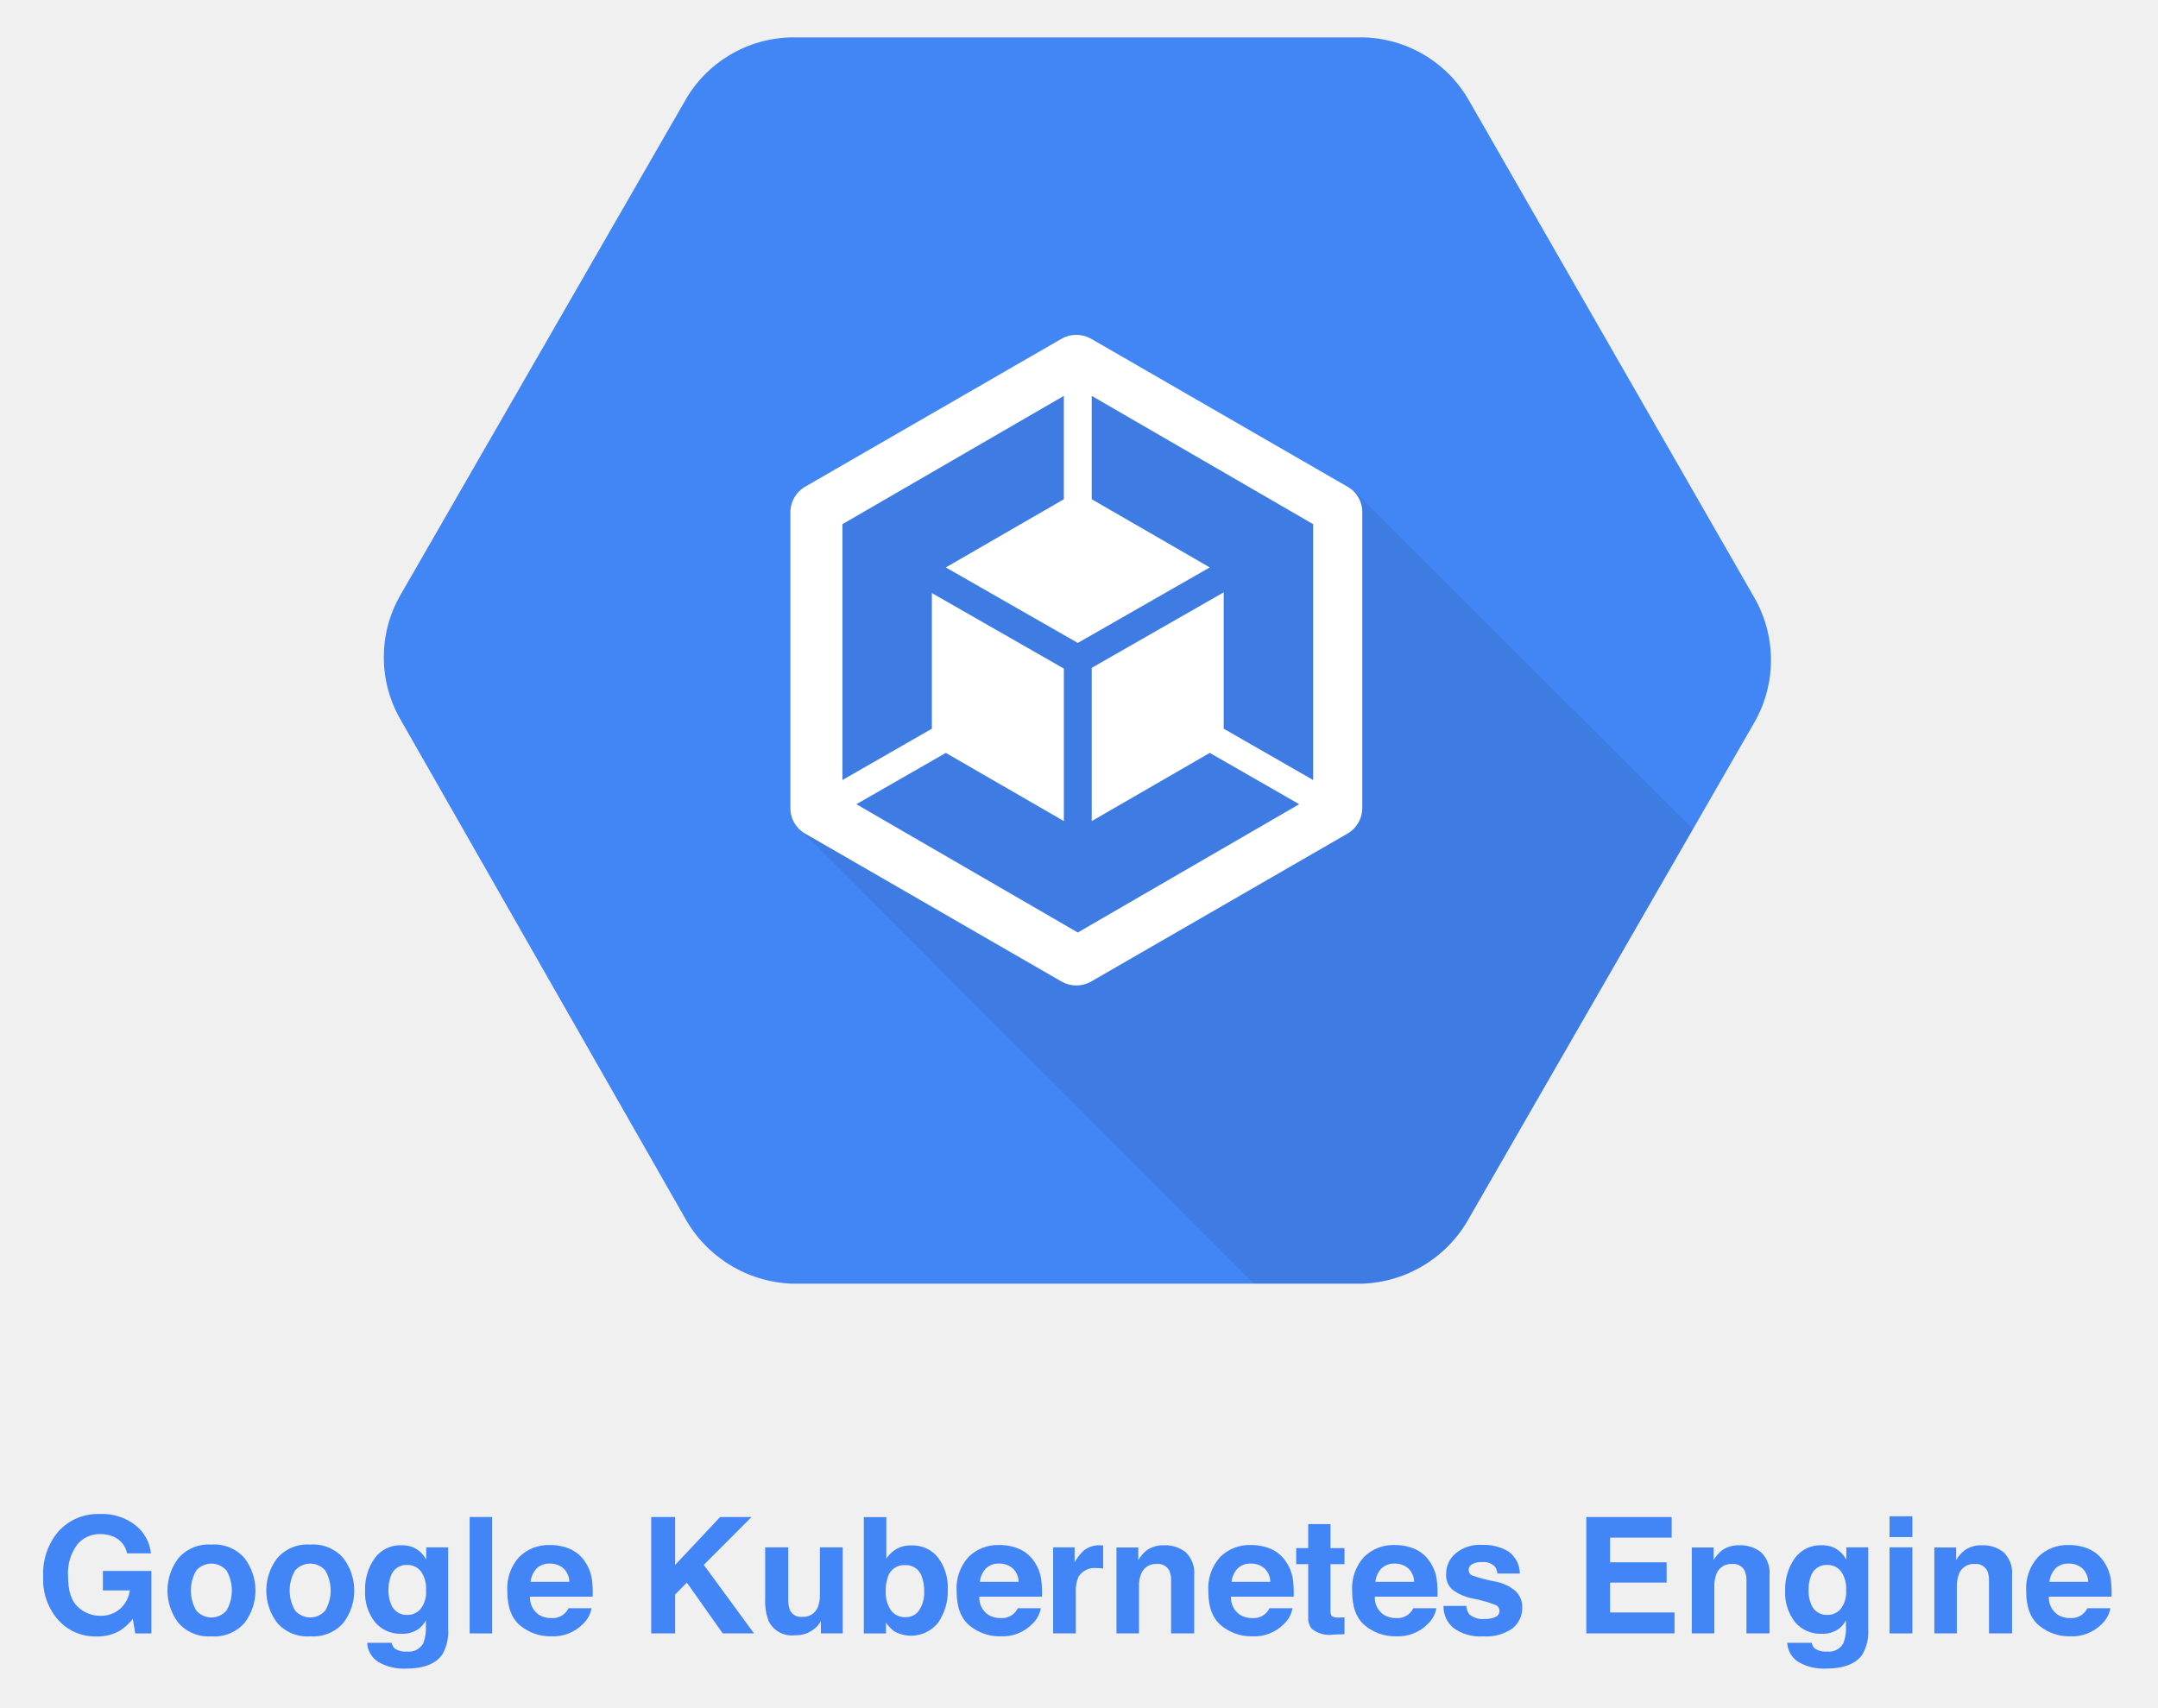
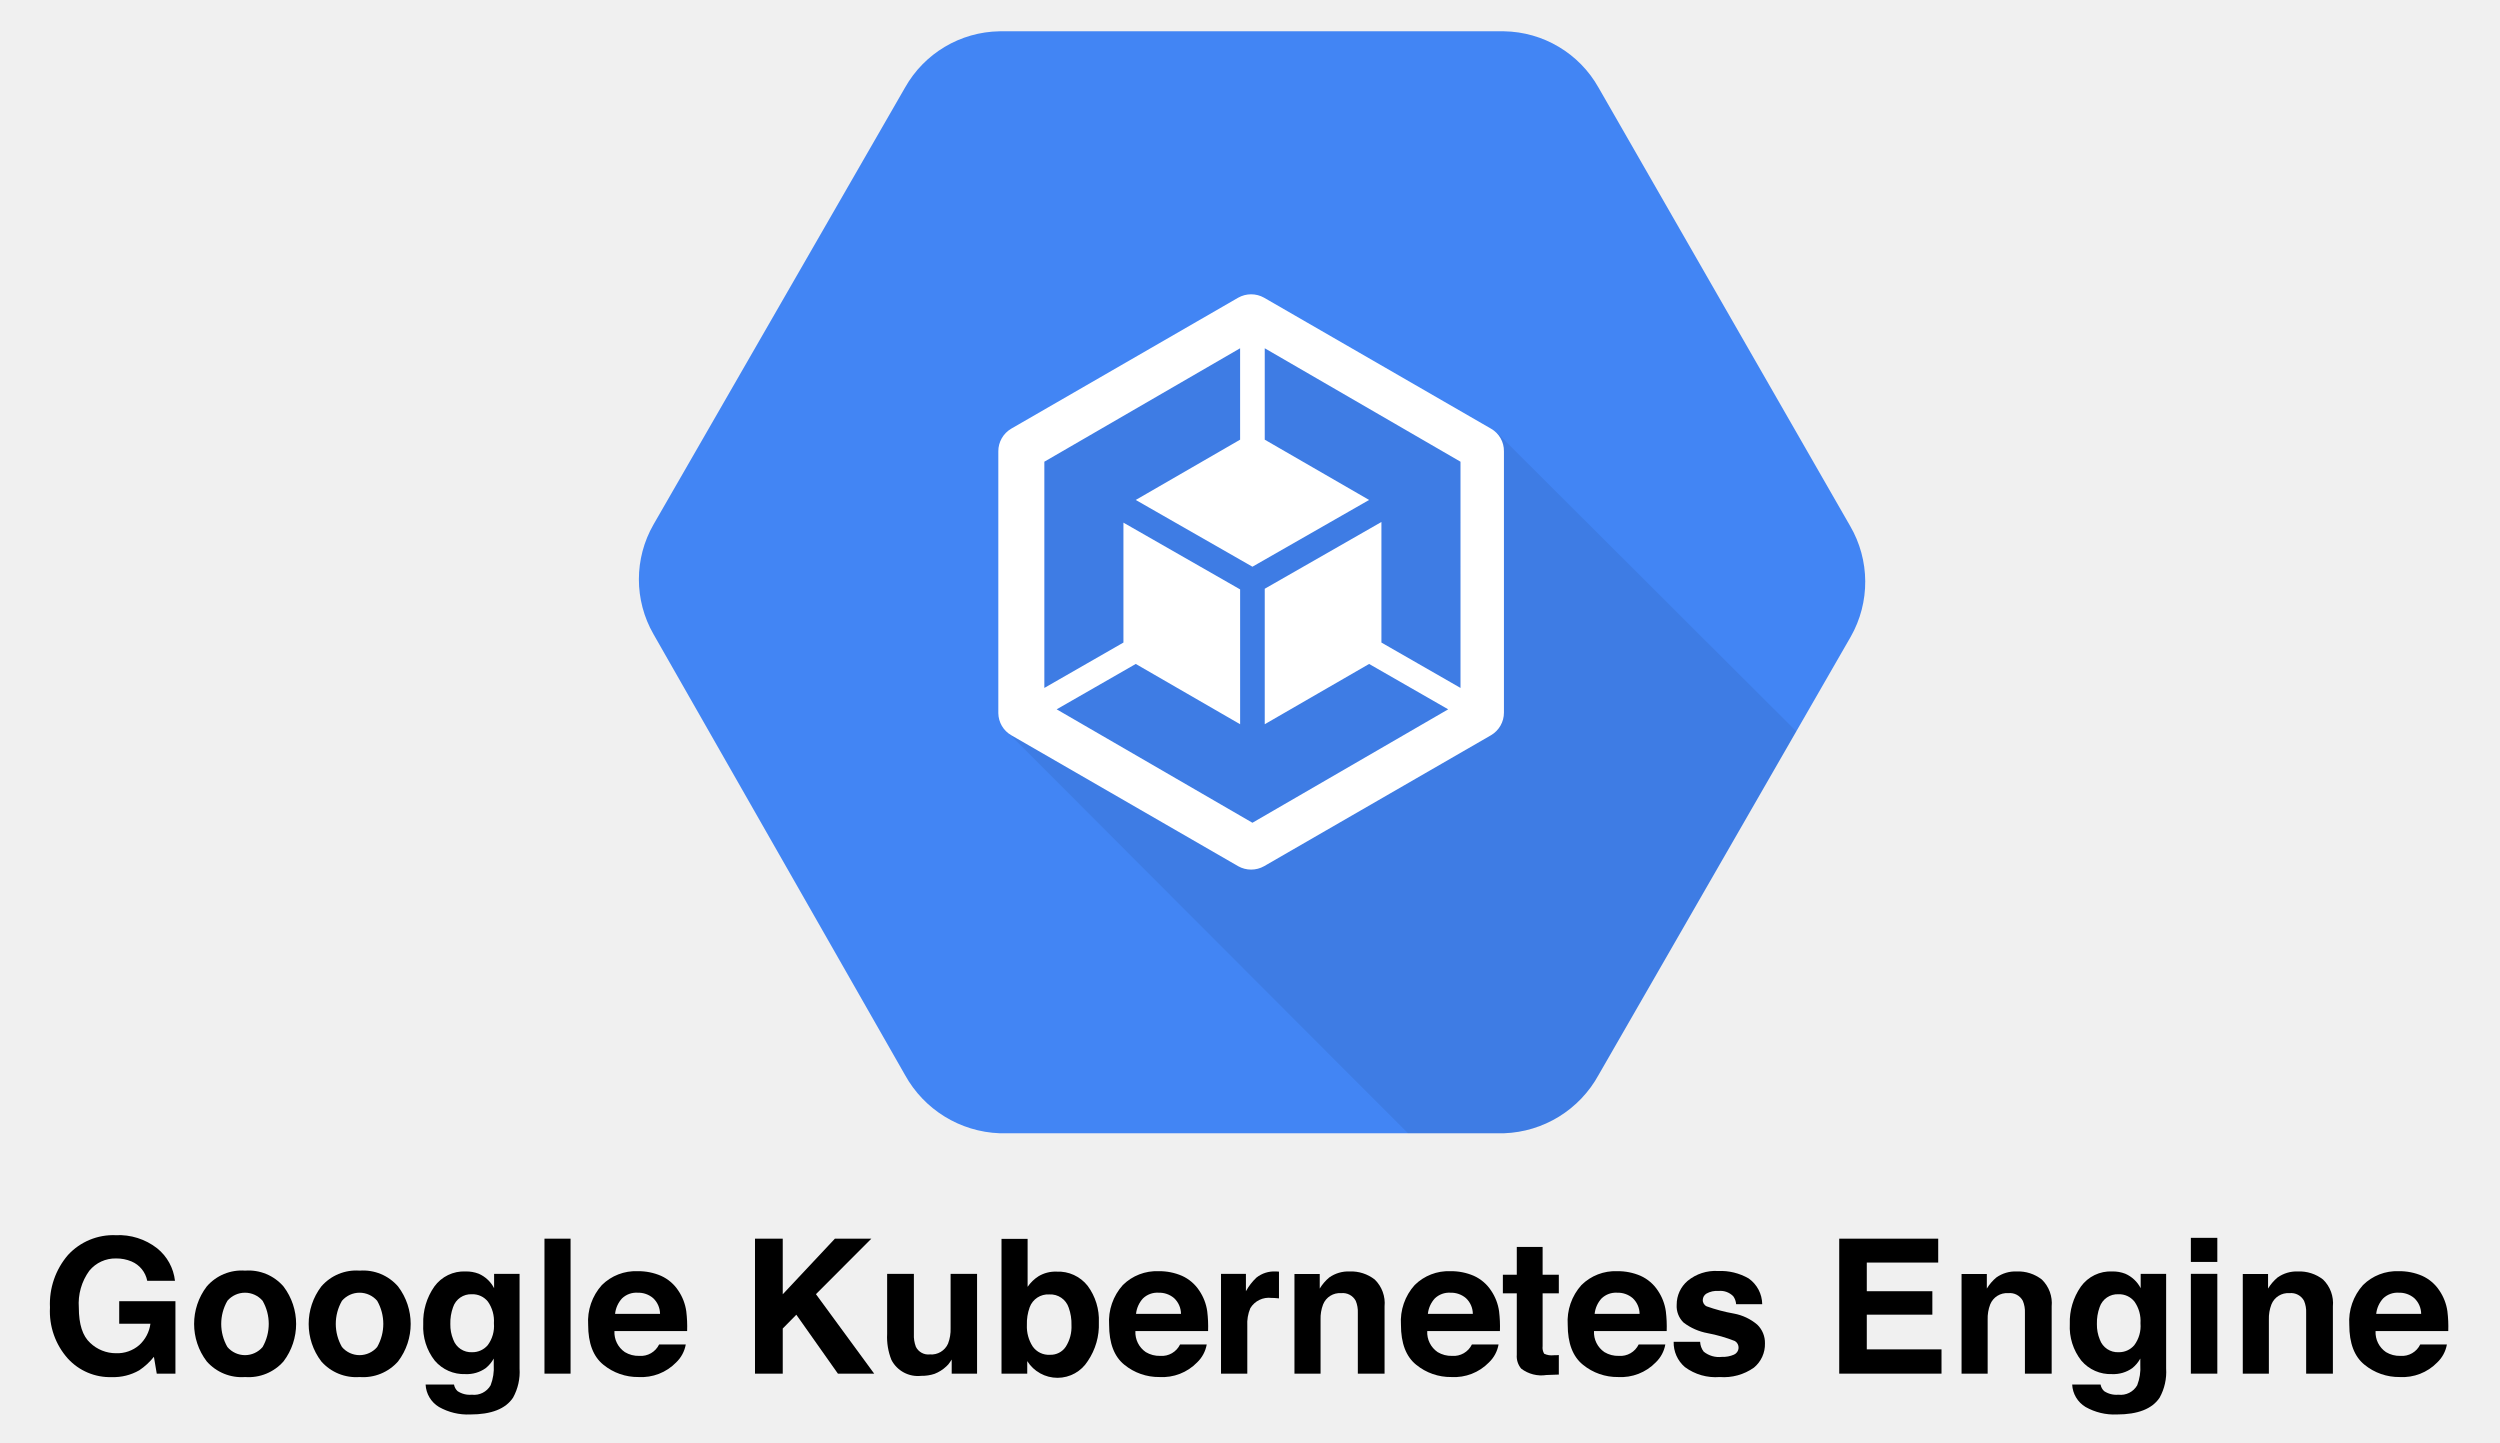
- <svg xmlns="http://www.w3.org/2000/svg" id="Layer_1" data-name="Layer 1" viewBox="0.06 -0.4 294.32 232.96">
+ <svg xmlns="http://www.w3.org/2000/svg" id="Layer_1" data-name="Layer 1" viewBox="-6.94 -1.24 464.88 268.32">
  <defs>
-     <style>.cls-1{fill:#4285f4;}.cls-2{opacity:0.07;}.cls-2,.cls-4{isolation:isolate;}.cls-3{fill:#fff;}.cls-5{fill:#4285f6;}</style>
+     <style>.cls-1{opacity:0.07;isolation:isolate;}.cls-2{fill:#4285f4;}.cls-3{fill:#fff;}</style>
  </defs>
-   <path class="cls-1" d="M239.255,81l-38.8-67.6a17.039,17.039,0,0,0-14.6-8.7h-77.8a17.039,17.039,0,0,0-14.6,8.7l-38.8,67.4a16.992,16.992,0,0,0,0,16.9l38.8,68a17.415,17.415,0,0,0,14.6,9h77.8a17.333,17.333,0,0,0,14.6-9l38.9-67.6A17.123,17.123,0,0,0,239.255,81Z" />
-   <path class="cls-2" d="M184.855,66.7l-37.9-16.9-36.2,19.7-1.5,43.3,61.8,61.9h14.8a17.333,17.333,0,0,0,14.6-9l30.5-53Z" />
+   <path d="M332.347,93.911,287.011,15.101A20.108,20.108,0,0,0,269.981,5H179.309a20.108,20.108,0,0,0-17.03,10.101L116.942,93.793a19.738,19.738,0,0,0,0,19.732l45.336,79.28a20.149,20.149,0,0,0,17.03,10.453h90.672a20.149,20.149,0,0,0,17.03-10.453l45.336-78.81A20.401,20.401,0,0,0,332.347,93.911Z" />
+   <path class="cls-1" d="M252.481,62.551l-.822,3.876L244.494,59.262l-43.105,6.46-28.423,34.883,10.336,10.571-9.044-2.466,22.433,40.168,58.96,54.262h14.329a20.149,20.149,0,0,0,17.03-10.453l34.883-60.605Z" />
+   <polygon points="276.323 104.128 252.48 62.551 228.638 104.128 252.48 145.706 276.323 104.128" />
+   <polygon points="172.966 107.534 196.691 148.995 244.376 148.995 220.651 107.534 172.966 107.534" />
+   <polygon points="220.299 100.722 244.494 59.262 196.808 59.262 172.966 100.722 220.299 100.722" />
+   <path class="cls-2" d="M337.087,96.549,290.318,15.065A20.539,20.539,0,0,0,272.72,4.578H178.941a20.539,20.539,0,0,0-17.599,10.487L114.574,96.308a20.482,20.482,0,0,0,0,20.371l46.769,81.966a20.992,20.992,0,0,0,17.599,10.848h93.778a20.893,20.893,0,0,0,17.599-10.848l46.889-81.484A20.64,20.64,0,0,0,337.087,96.549Z" />
+   <path class="cls-1" d="M271.514,79.312,225.831,58.941,182.196,82.687l-1.808,52.193,74.492,74.613H272.72a20.893,20.893,0,0,0,17.599-10.848l36.764-63.885Z" />
  <g id="art">
-     <path class="cls-3" d="M183.855,66l-35-20.2a4.072,4.072,0,0,0-4,0l-35,20.2a4.033,4.033,0,0,0-2,3.5v40.4a3.994,3.994,0,0,0,2,3.4l35,20.2a4.072,4.072,0,0,0,4,0l35-20.2a4.033,4.033,0,0,0,2-3.5V69.5A3.946,3.946,0,0,0,183.855,66Zm-4.7,40-12.2-7V80.4l-18,10.3v20.9l16.1-9.3,12.2,7-30.2,17.5-30.2-17.5,12.2-7,16.1,9.3V90.8l-18-10.3V99l-12.2,7V71.1l30.2-17.5V67.7l-16.1,9.3,18,10.3,18-10.3-16.1-9.3V53.6l30.2,17.5Z" />
+     <path class="cls-3" d="M270.309,78.468l-42.188-24.349a4.908,4.908,0,0,0-4.822,0L181.111,78.468a4.862,4.862,0,0,0-2.411,4.219V131.384a4.814,4.814,0,0,0,2.411,4.098l42.188,24.349a4.908,4.908,0,0,0,4.822,0l42.188-24.349a4.862,4.862,0,0,0,2.411-4.219V82.687A4.757,4.757,0,0,0,270.309,78.468Zm-5.665,48.215-14.706-8.438v-22.42l-21.697,12.415v25.192l19.407-11.21,14.706,8.438-36.402,21.094-36.402-21.094,14.706-8.438,19.407,11.21V108.361L201.964,95.946v22.299l-14.706,8.438V84.615L223.661,63.521V80.517l-19.407,11.21,21.697,12.415L247.648,91.727l-19.407-11.21V63.521l36.402,21.094Z" />
  </g>
-   <g id="svg_12" data-name="svg 12" class="cls-4">
-     <path class="cls-5" d="M17.388,211.486a3.112,3.112,0,0,0-1.842-2.273,4.534,4.534,0,0,0-1.82-.355,3.959,3.959,0,0,0-3.15,1.445,6.567,6.567,0,0,0-1.233,4.35q0,2.924,1.335,4.139a4.387,4.387,0,0,0,3.038,1.215,3.939,3.939,0,0,0,2.736-.959,4.13,4.13,0,0,0,1.314-2.51H14.092v-2.648h6.613v8.52H18.508l-.334-1.982a7.638,7.638,0,0,1-1.723,1.588,6.094,6.094,0,0,1-3.231.803,6.716,6.716,0,0,1-5.17-2.186,8.327,8.327,0,0,1-2.1-6.006,8.808,8.808,0,0,1,2.122-6.178,7.232,7.232,0,0,1,5.612-2.326,7.336,7.336,0,0,1,4.863,1.535,5.713,5.713,0,0,1,2.105,3.83Z" />
-     <path class="cls-5" d="M33.415,220.971a5.459,5.459,0,0,1-4.513,1.836,5.461,5.461,0,0,1-4.514-1.836,7.283,7.283,0,0,1,0-8.818,5.424,5.424,0,0,1,4.514-1.861,5.422,5.422,0,0,1,4.513,1.861,7.283,7.283,0,0,1,0,8.818Zm-2.456-1.695a5.482,5.482,0,0,0,0-5.438,2.73,2.73,0,0,0-4.142,0,5.447,5.447,0,0,0,0,5.438,2.719,2.719,0,0,0,4.142,0Z" />
-     <path class="cls-5" d="M46.891,220.971a5.46,5.46,0,0,1-4.513,1.836,5.46,5.46,0,0,1-4.513-1.836,7.283,7.283,0,0,1,0-8.818A5.423,5.423,0,0,1,42.377,210.291a5.423,5.423,0,0,1,4.513,1.861,7.283,7.283,0,0,1,0,8.818ZM44.435,219.275a5.482,5.482,0,0,0,0-5.438,2.73,2.73,0,0,0-4.142,0,5.444,5.444,0,0,0,0,5.438,2.719,2.719,0,0,0,4.142,0Z" />
-     <path class="cls-5" d="M56.382,210.656a3.693,3.693,0,0,1,1.807,1.701V210.668H61.184v11.137a6.242,6.242,0,0,1-.765,3.426q-1.314,1.98-5.041,1.98a6.86,6.86,0,0,1-3.673-.883,3.258,3.258,0,0,1-1.573-2.639h3.339a1.383,1.383,0,0,0,.42.775,2.6,2.6,0,0,0,1.669.42,2.241,2.241,0,0,0,2.219-1.109,5.622,5.622,0,0,0,.366-2.391v-.754a3.76,3.76,0,0,1-.947,1.131,3.812,3.812,0,0,1-2.381.699,4.505,4.505,0,0,1-3.613-1.588,6.422,6.422,0,0,1-1.352-4.303,7.26,7.26,0,0,1,1.301-4.4,4.297,4.297,0,0,1,3.69-1.783A4.03,4.03,0,0,1,56.382,210.656Zm1.045,8.418a3.776,3.776,0,0,0,.74-2.59,3.98,3.98,0,0,0-.703-2.543,2.292,2.292,0,0,0-1.882-.873,2.22,2.22,0,0,0-2.22,1.52,5.401,5.401,0,0,0-.322,1.992,4.547,4.547,0,0,0,.344,1.82,2.235,2.235,0,0,0,2.23,1.486A2.354,2.354,0,0,0,57.428,219.074Z" />
-     <path class="cls-5" d="M67.183,222.408H64.114v-15.877h3.069Z" />
-     <path class="cls-5" d="M77.829,210.904a4.783,4.783,0,0,1,2.029,1.738,5.763,5.763,0,0,1,.935,2.426,14.948,14.948,0,0,1,.102,2.33H72.343a2.819,2.819,0,0,0,1.228,2.479,3.114,3.114,0,0,0,1.692.441,2.387,2.387,0,0,0,2.336-1.346h3.134a3.839,3.839,0,0,1-1.138,2.121,5.703,5.703,0,0,1-4.417,1.713,6.401,6.401,0,0,1-4.135-1.445q-1.792-1.444-1.792-4.699a6.359,6.359,0,0,1,1.617-4.68,5.665,5.665,0,0,1,4.199-1.627A6.709,6.709,0,0,1,77.829,210.904Zm-4.593,2.652a3.19,3.19,0,0,0-.817,1.818H77.707a2.561,2.561,0,0,0-.818-1.855,2.69,2.69,0,0,0-1.82-.633A2.435,2.435,0,0,0,73.236,213.557Z" />
-     <path class="cls-5" d="M88.876,206.531h3.264v6.541l6.135-6.541H102.561l-6.515,6.529,6.849,9.348H98.63l-4.892-6.932-1.598,1.621v5.311H88.876Z" />
-     <path class="cls-5" d="M107.565,210.668v7.076a3.721,3.721,0,0,0,.235,1.508,1.631,1.631,0,0,0,1.64.895,2.142,2.142,0,0,0,2.144-1.271,4.617,4.617,0,0,0,.3-1.82V210.668h3.113V222.408h-2.983V220.748c-.029.037-.101.145-.215.324a2.154,2.154,0,0,1-.408.475,4.281,4.281,0,0,1-1.391.883,4.73,4.73,0,0,1-1.574.236,3.507,3.507,0,0,1-3.501-1.873,7.19,7.19,0,0,1-.505-3.049V210.668Z" />
-     <path class="cls-5" d="M128.005,212.078a6.749,6.749,0,0,1,1.317,4.309,7.548,7.548,0,0,1-1.3,4.535,4.714,4.714,0,0,1-5.976,1.217,4.697,4.697,0,0,1-1.148-1.207v1.477h-3.027V206.553h3.07v5.645a4.479,4.479,0,0,1,1.29-1.25,3.849,3.849,0,0,1,2.125-.539A4.388,4.388,0,0,1,128.005,212.078Zm-2.566,7.152a4.347,4.347,0,0,0,.663-2.521,5.628,5.628,0,0,0-.326-2.066,2.269,2.269,0,0,0-2.28-1.553,2.305,2.305,0,0,0-2.313,1.52,5.656,5.656,0,0,0-.326,2.09,4.343,4.343,0,0,0,.673,2.498,2.309,2.309,0,0,0,2.053.992A2.13,2.13,0,0,0,125.439,219.23Z" />
-     <path class="cls-5" d="M139.106,210.904a4.783,4.783,0,0,1,2.029,1.738,5.763,5.763,0,0,1,.935,2.426,14.948,14.948,0,0,1,.102,2.33h-8.551a2.819,2.819,0,0,0,1.228,2.479,3.114,3.114,0,0,0,1.692.441,2.387,2.387,0,0,0,2.336-1.346h3.134a3.839,3.839,0,0,1-1.138,2.121,5.703,5.703,0,0,1-4.417,1.713,6.401,6.401,0,0,1-4.135-1.445q-1.792-1.444-1.792-4.699a6.359,6.359,0,0,1,1.617-4.68,5.665,5.665,0,0,1,4.199-1.627A6.709,6.709,0,0,1,139.106,210.904Zm-4.593,2.652a3.19,3.19,0,0,0-.817,1.818h5.289a2.561,2.561,0,0,0-.818-1.855,2.69,2.69,0,0,0-1.82-.633A2.435,2.435,0,0,0,134.513,213.557Z" />
-     <path class="cls-5" d="M150.246,210.393c.039.004.128.01.264.016v3.146c-.193-.021-.366-.037-.517-.045-.151-.006-.273-.01-.366-.01a2.546,2.546,0,0,0-2.488,1.207,4.684,4.684,0,0,0-.355,2.09v5.611h-3.092V210.668h2.93v2.045a6.503,6.503,0,0,1,1.239-1.604,3.365,3.365,0,0,1,2.24-.723C150.158,210.387,150.206,210.389,150.246,210.393Z" />
-     <path class="cls-5" d="M161.776,211.34a3.888,3.888,0,0,1,1.152,3.162v7.906h-3.145v-7.143a3.284,3.284,0,0,0-.246-1.422,1.729,1.729,0,0,0-1.711-.904,2.121,2.121,0,0,0-2.128,1.326,4.586,4.586,0,0,0-.299,1.787v6.355h-3.07V210.689h2.974v1.711a5.21,5.21,0,0,1,1.115-1.303,3.871,3.871,0,0,1,2.392-.711A4.507,4.507,0,0,1,161.776,211.34Z" />
-     <path class="cls-5" d="M173.434,210.904a4.782,4.782,0,0,1,2.028,1.738,5.77,5.77,0,0,1,.936,2.426,14.911,14.911,0,0,1,.101,2.33h-8.551a2.819,2.819,0,0,0,1.229,2.479,3.111,3.111,0,0,0,1.691.441,2.388,2.388,0,0,0,2.337-1.346h3.134a3.835,3.835,0,0,1-1.138,2.121,5.703,5.703,0,0,1-4.417,1.713,6.402,6.402,0,0,1-4.136-1.445q-1.792-1.444-1.791-4.699a6.359,6.359,0,0,1,1.617-4.68,5.664,5.664,0,0,1,4.198-1.627A6.713,6.713,0,0,1,173.434,210.904Zm-4.593,2.652a3.184,3.184,0,0,0-.817,1.818H173.312a2.559,2.559,0,0,0-.817-1.855,2.693,2.693,0,0,0-1.821-.633A2.432,2.432,0,0,0,168.841,213.557Z" />
-     <path class="cls-5" d="M176.844,212.961v-2.186h1.638V207.5H181.52v3.275h1.906v2.186H181.52V219.166a1.393,1.393,0,0,0,.183.898,2.009,2.009,0,0,0,1.12.178c.094,0,.192-.002.297-.004.104-.004.206-.01.307-.018v2.295l-1.454.053a3.895,3.895,0,0,1-2.974-.754,2.245,2.245,0,0,1-.517-1.625v-7.229Z" />
-     <path class="cls-5" d="M193.048,210.904a4.782,4.782,0,0,1,2.028,1.738,5.77,5.77,0,0,1,.936,2.426,15.009,15.009,0,0,1,.102,2.33h-8.551a2.816,2.816,0,0,0,1.228,2.479,3.112,3.112,0,0,0,1.692.441,2.387,2.387,0,0,0,2.336-1.346h3.135a3.843,3.843,0,0,1-1.139,2.121,5.702,5.702,0,0,1-4.417,1.713,6.404,6.404,0,0,1-4.136-1.445q-1.792-1.444-1.791-4.699a6.359,6.359,0,0,1,1.617-4.68,5.664,5.664,0,0,1,4.198-1.627A6.71,6.71,0,0,1,193.048,210.904Zm-4.593,2.652a3.19,3.19,0,0,0-.817,1.818h5.288a2.559,2.559,0,0,0-.817-1.855,2.691,2.691,0,0,0-1.821-.633A2.434,2.434,0,0,0,188.456,213.557Z" />
-     <path class="cls-5" d="M200.046,218.66a2.033,2.033,0,0,0,.422,1.162,2.856,2.856,0,0,0,2.121.615,3.246,3.246,0,0,0,1.445-.27.904.904,0,0,0,.104-1.596,17.735,17.735,0,0,0-3.211-.926,6.655,6.655,0,0,1-2.819-1.238,2.681,2.681,0,0,1-.819-2.111,3.66,3.66,0,0,1,1.279-2.795,5.143,5.143,0,0,1,3.6-1.168,6.607,6.607,0,0,1,3.589.877,3.759,3.759,0,0,1,1.593,3.031h-3.069a1.814,1.814,0,0,0-.335-.936,2.113,2.113,0,0,0-1.729-.625,2.48,2.48,0,0,0-1.431.312.894.894,0,0,0-.427.732.799.799,0,0,0,.453.764,19.584,19.584,0,0,0,3.205.852,5.889,5.889,0,0,1,2.75,1.303,2.962,2.962,0,0,1,.905,2.209,3.568,3.568,0,0,1-1.301,2.85,6.129,6.129,0,0,1-4.021,1.104,6.061,6.061,0,0,1-4.096-1.17,3.793,3.793,0,0,1-1.322-2.977Z" />
-     <path class="cls-5" d="M228.051,209.342h-8.401v3.371h7.712v2.758h-7.712v4.082h8.789v2.855H216.408v-15.877h11.644Z" />
-     <path class="cls-5" d="M240.244,211.34a3.888,3.888,0,0,1,1.153,3.162v7.906h-3.146v-7.143a3.284,3.284,0,0,0-.246-1.422,1.729,1.729,0,0,0-1.71-.904,2.121,2.121,0,0,0-2.129,1.326,4.586,4.586,0,0,0-.299,1.787v6.355h-3.07V210.689H233.771v1.711a5.21,5.21,0,0,1,1.115-1.303,3.873,3.873,0,0,1,2.392-.711A4.503,4.503,0,0,1,240.244,211.34Z" />
-     <path class="cls-5" d="M250.059,210.656a3.694,3.694,0,0,1,1.808,1.701V210.668h2.994v11.137a6.242,6.242,0,0,1-.765,3.426q-1.314,1.98-5.041,1.98a6.86,6.86,0,0,1-3.673-.883,3.257,3.257,0,0,1-1.573-2.639h3.34a1.377,1.377,0,0,0,.42.775,2.599,2.599,0,0,0,1.67.42,2.243,2.243,0,0,0,2.219-1.109,5.625,5.625,0,0,0,.365-2.391v-.754a3.746,3.746,0,0,1-.947,1.131,3.812,3.812,0,0,1-2.381.699,4.505,4.505,0,0,1-3.613-1.588,6.422,6.422,0,0,1-1.352-4.303,7.26,7.26,0,0,1,1.301-4.4,4.297,4.297,0,0,1,3.69-1.783A4.03,4.03,0,0,1,250.059,210.656Zm1.046,8.418a3.779,3.779,0,0,0,.74-2.59,3.977,3.977,0,0,0-.703-2.543,2.291,2.291,0,0,0-1.882-.873,2.221,2.221,0,0,0-2.221,1.52,5.401,5.401,0,0,0-.322,1.992,4.564,4.564,0,0,0,.344,1.82,2.235,2.235,0,0,0,2.23,1.486A2.354,2.354,0,0,0,251.105,219.074Z" />
-     <path class="cls-5" d="M260.881,209.268H257.769v-2.834h3.112ZM257.769,210.668h3.112V222.408H257.769Z" />
-     <path class="cls-5" d="M273.322,211.34a3.888,3.888,0,0,1,1.153,3.162v7.906h-3.146v-7.143a3.286,3.286,0,0,0-.245-1.422,1.73,1.73,0,0,0-1.711-.904,2.119,2.119,0,0,0-2.128,1.326,4.566,4.566,0,0,0-.3,1.787v6.355h-3.069V210.689h2.973v1.711a5.23,5.23,0,0,1,1.115-1.303,3.875,3.875,0,0,1,2.392-.711A4.503,4.503,0,0,1,273.322,211.34Z" />
-     <path class="cls-5" d="M284.98,210.904a4.776,4.776,0,0,1,2.028,1.738,5.757,5.757,0,0,1,.936,2.426,14.887,14.887,0,0,1,.102,2.33h-8.551a2.819,2.819,0,0,0,1.228,2.479,3.114,3.114,0,0,0,1.692.441,2.384,2.384,0,0,0,2.336-1.346h3.135a3.837,3.837,0,0,1-1.139,2.121,5.7,5.7,0,0,1-4.416,1.713,6.402,6.402,0,0,1-4.136-1.445q-1.792-1.444-1.792-4.699a6.359,6.359,0,0,1,1.617-4.68,5.666,5.666,0,0,1,4.199-1.627A6.709,6.709,0,0,1,284.98,210.904Zm-4.593,2.652a3.19,3.19,0,0,0-.817,1.818h5.288a2.559,2.559,0,0,0-.817-1.855,2.691,2.691,0,0,0-1.82-.633A2.435,2.435,0,0,0,280.387,213.557Z" />
+   <g id="svg_12" data-name="svg 12">
+     <path d="M20.438,236.927a4.919,4.919,0,0,0-2.912-3.594,7.168,7.168,0,0,0-2.878-.562,6.258,6.258,0,0,0-4.98,2.285,10.381,10.381,0,0,0-1.95,6.876q0,4.622,2.111,6.543a6.935,6.935,0,0,0,4.802,1.921,6.228,6.228,0,0,0,4.325-1.516,6.529,6.529,0,0,0,2.077-3.968H15.227v-4.187H25.682V254.193H22.208l-.528-3.134a12.075,12.075,0,0,1-2.724,2.51,9.633,9.633,0,0,1-5.109,1.269,10.617,10.617,0,0,1-8.174-3.455,13.165,13.165,0,0,1-3.32-9.495,13.924,13.924,0,0,1,3.355-9.766,11.433,11.433,0,0,1,8.872-3.677,11.597,11.597,0,0,1,7.688,2.427,9.032,9.032,0,0,1,3.329,6.055Z" />
+     <path d="M45.775,251.92a8.631,8.631,0,0,1-7.134,2.902,8.634,8.634,0,0,1-7.136-2.902,11.514,11.514,0,0,1,0-13.941,8.575,8.575,0,0,1,7.136-2.943,8.572,8.572,0,0,1,7.134,2.943A11.514,11.514,0,0,1,45.775,251.92Zm-3.882-2.68a8.666,8.666,0,0,0,0-8.596,4.316,4.316,0,0,0-6.547,0,8.611,8.611,0,0,0,0,8.596,4.298,4.298,0,0,0,6.547,0Z" />
+     <path d="M67.078,251.92a8.632,8.632,0,0,1-7.135,2.902,8.632,8.632,0,0,1-7.135-2.902,11.514,11.514,0,0,1,0-13.941,8.574,8.574,0,0,1,7.135-2.943,8.574,8.574,0,0,1,7.135,2.943,11.514,11.514,0,0,1,0,13.941Zm-3.882-2.68a8.666,8.666,0,0,0,0-8.596,4.316,4.316,0,0,0-6.547,0,8.606,8.606,0,0,0,0,8.596,4.298,4.298,0,0,0,6.547,0Z" />
+     <path d="M82.083,235.614a5.838,5.838,0,0,1,2.857,2.689v-2.671h4.734v17.606a9.867,9.867,0,0,1-1.21,5.416q-2.077,3.131-7.969,3.131A10.845,10.845,0,0,1,74.689,260.39a5.151,5.151,0,0,1-2.486-4.171h5.279a2.187,2.187,0,0,0,.664,1.226,4.111,4.111,0,0,0,2.639.664,3.543,3.543,0,0,0,3.508-1.754,8.887,8.887,0,0,0,.579-3.779v-1.192a5.944,5.944,0,0,1-1.498,1.788,6.027,6.027,0,0,1-3.764,1.105,7.121,7.121,0,0,1-5.712-2.51,10.153,10.153,0,0,1-2.137-6.802,11.478,11.478,0,0,1,2.057-6.957,6.793,6.793,0,0,1,5.834-2.819A6.372,6.372,0,0,1,82.083,235.614Zm1.653,13.308a5.97,5.97,0,0,0,1.17-4.094,6.292,6.292,0,0,0-1.111-4.02,3.624,3.624,0,0,0-2.976-1.38,3.509,3.509,0,0,0-3.51,2.402,8.539,8.539,0,0,0-.509,3.149,7.188,7.188,0,0,0,.543,2.878,3.533,3.533,0,0,0,3.526,2.35,3.722,3.722,0,0,0,2.866-1.285Z" />
+     <path d="M99.158,254.193h-4.852V229.093h4.852Z" />
+     <path d="M115.988,236.006a7.562,7.562,0,0,1,3.207,2.748,9.11,9.11,0,0,1,1.478,3.835,23.63,23.63,0,0,1,.161,3.684h-13.518a4.456,4.456,0,0,0,1.941,3.918,4.923,4.923,0,0,0,2.675.698,3.774,3.774,0,0,0,3.694-2.127h4.955a6.07,6.07,0,0,1-1.799,3.353,9.015,9.015,0,0,1-6.983,2.708,10.119,10.119,0,0,1-6.537-2.285q-2.833-2.283-2.833-7.429a10.053,10.053,0,0,1,2.557-7.398,8.956,8.956,0,0,1,6.638-2.572A10.607,10.607,0,0,1,115.988,236.006Zm-7.261,4.193a5.044,5.044,0,0,0-1.292,2.875h8.361a4.048,4.048,0,0,0-1.293-2.933,4.252,4.252,0,0,0-2.878-1A3.85,3.85,0,0,0,108.727,240.2Z" />
+     <path d="M133.453,229.093h5.16v10.341l9.698-10.341h6.776l-10.299,10.322,10.828,14.778h-6.744l-7.733-10.958-2.526,2.563v8.395h-5.16Z" />
+     <path d="M162.998,235.633v11.187a5.883,5.883,0,0,0,.372,2.384,2.579,2.579,0,0,0,2.592,1.414,3.387,3.387,0,0,0,3.389-2.01,7.299,7.299,0,0,0,.475-2.878V235.633h4.921v18.56H170.03v-2.625c-.046.059-.159.228-.34.513a3.405,3.405,0,0,1-.645.75,6.769,6.769,0,0,1-2.198,1.396,7.477,7.477,0,0,1-2.489.374,5.544,5.544,0,0,1-5.535-2.961,11.366,11.366,0,0,1-.798-4.82V235.633Z" />
+     <path d="M195.312,237.862a10.669,10.669,0,0,1,2.083,6.811,11.933,11.933,0,0,1-2.055,7.17,6.644,6.644,0,0,1-11.262.015V254.193h-4.785V229.127h4.853v8.923a7.081,7.081,0,0,1,2.039-1.976,6.084,6.084,0,0,1,3.359-.852A6.937,6.937,0,0,1,195.312,237.862Zm-4.057,11.307a6.872,6.872,0,0,0,1.048-3.986,8.898,8.898,0,0,0-.516-3.267,3.586,3.586,0,0,0-3.605-2.455,3.644,3.644,0,0,0-3.657,2.402,8.941,8.941,0,0,0-.515,3.304,6.865,6.865,0,0,0,1.064,3.949,3.651,3.651,0,0,0,3.245,1.569A3.367,3.367,0,0,0,191.255,249.169Z" />
+     <path d="M212.861,236.006a7.562,7.562,0,0,1,3.207,2.748,9.11,9.11,0,0,1,1.478,3.835,23.632,23.632,0,0,1,.161,3.684H204.189a4.456,4.456,0,0,0,1.941,3.918,4.923,4.923,0,0,0,2.675.698,3.774,3.774,0,0,0,3.694-2.127h4.955a6.069,6.069,0,0,1-1.799,3.353,9.015,9.015,0,0,1-6.983,2.708,10.119,10.119,0,0,1-6.537-2.285q-2.833-2.283-2.833-7.429a10.053,10.053,0,0,1,2.557-7.398,8.956,8.956,0,0,1,6.638-2.572A10.607,10.607,0,0,1,212.861,236.006Zm-7.261,4.193a5.044,5.044,0,0,0-1.292,2.875h8.361a4.049,4.049,0,0,0-1.293-2.933,4.252,4.252,0,0,0-2.878-1A3.85,3.85,0,0,0,205.6,240.2Z" />
+     <path d="M230.472,235.197c.062.006.202.015.417.025v4.974c-.306-.034-.579-.059-.817-.071-.239-.009-.432-.015-.579-.015a4.025,4.025,0,0,0-3.934,1.908,7.404,7.404,0,0,0-.562,3.304v8.871h-4.888v-18.56h4.632v3.233a10.28,10.28,0,0,1,1.958-2.535,5.32,5.32,0,0,1,3.542-1.142C230.333,235.188,230.408,235.191,230.472,235.197Z" />
+     <path d="M248.7,236.695a6.146,6.146,0,0,1,1.822,4.999v12.499h-4.971V242.901a5.193,5.193,0,0,0-.389-2.248,2.734,2.734,0,0,0-2.705-1.43,3.353,3.353,0,0,0-3.364,2.097,7.25,7.25,0,0,0-.472,2.825v10.047h-4.854V235.667h4.701v2.705a8.237,8.237,0,0,1,1.763-2.059,6.119,6.119,0,0,1,3.781-1.124A7.125,7.125,0,0,1,248.7,236.695Z" />
+     <path d="M267.13,236.006a7.56,7.56,0,0,1,3.207,2.748,9.121,9.121,0,0,1,1.479,3.835,23.572,23.572,0,0,1,.159,3.684H258.457a4.457,4.457,0,0,0,1.942,3.918,4.918,4.918,0,0,0,2.674.698,3.774,3.774,0,0,0,3.694-2.127h4.954a6.063,6.063,0,0,1-1.799,3.353,9.016,9.016,0,0,1-6.983,2.708,10.121,10.121,0,0,1-6.538-2.285q-2.832-2.283-2.831-7.429a10.053,10.053,0,0,1,2.557-7.398,8.954,8.954,0,0,1,6.637-2.572A10.613,10.613,0,0,1,267.13,236.006Zm-7.261,4.193a5.034,5.034,0,0,0-1.292,2.875h8.36a4.045,4.045,0,0,0-1.292-2.933,4.258,4.258,0,0,0-2.879-1,3.845,3.845,0,0,0-2.896,1.059Z" />
+     <path d="M272.521,239.258v-3.455h2.589v-5.178h4.803v5.178h3.014v3.455h-3.014v9.81a2.203,2.203,0,0,0,.289,1.42,3.176,3.176,0,0,0,1.771.281c.148,0,.304-.003.469-.006.164-.006.326-.015.485-.028v3.628l-2.299.083a6.158,6.158,0,0,1-4.701-1.192,3.549,3.549,0,0,1-.817-2.569V239.258Z" />
+     <path d="M298.138,236.006a7.56,7.56,0,0,1,3.207,2.748,9.121,9.121,0,0,1,1.479,3.835,23.727,23.727,0,0,1,.161,3.684H289.467a4.453,4.453,0,0,0,1.941,3.918,4.919,4.919,0,0,0,2.675.698,3.774,3.774,0,0,0,3.693-2.127h4.956a6.076,6.076,0,0,1-1.8,3.353,9.014,9.014,0,0,1-6.983,2.708,10.124,10.124,0,0,1-6.538-2.285q-2.832-2.283-2.831-7.429a10.053,10.053,0,0,1,2.557-7.398,8.954,8.954,0,0,1,6.637-2.572A10.608,10.608,0,0,1,298.138,236.006Zm-7.261,4.193a5.044,5.044,0,0,0-1.292,2.875h8.36a4.045,4.045,0,0,0-1.292-2.933,4.255,4.255,0,0,0-2.879-1A3.848,3.848,0,0,0,290.878,240.2Z" />
+     <path d="M309.202,248.268a3.213,3.213,0,0,0,.667,1.837,4.516,4.516,0,0,0,3.353.973,5.132,5.132,0,0,0,2.285-.426,1.428,1.428,0,0,0,.164-2.523,28.038,28.038,0,0,0-5.076-1.464,10.522,10.522,0,0,1-4.457-1.958,4.239,4.239,0,0,1-1.295-3.338,5.785,5.785,0,0,1,2.022-4.418,8.13,8.13,0,0,1,5.691-1.846,10.445,10.445,0,0,1,5.674,1.386,5.942,5.942,0,0,1,2.518,4.792h-4.852a2.867,2.867,0,0,0-.53-1.479,3.34,3.34,0,0,0-2.733-.988,3.92,3.92,0,0,0-2.262.494,1.413,1.413,0,0,0-.675,1.158,1.263,1.263,0,0,0,.716,1.207,30.962,30.962,0,0,0,5.067,1.346,9.31,9.31,0,0,1,4.347,2.059,4.683,4.683,0,0,1,1.431,3.492,5.641,5.641,0,0,1-2.056,4.505,9.689,9.689,0,0,1-6.356,1.745,9.582,9.582,0,0,1-6.475-1.85,5.997,5.997,0,0,1-2.09-4.706Z" />
+     <path d="M353.474,233.536H340.193v5.329h12.192v4.36H340.193v6.453h13.895v4.514H335.067V229.093H353.474Z" />
+     <path d="M372.749,236.695a6.147,6.147,0,0,1,1.823,4.999v12.499h-4.973V242.901a5.193,5.193,0,0,0-.389-2.248,2.733,2.733,0,0,0-2.703-1.43,3.354,3.354,0,0,0-3.366,2.097,7.25,7.25,0,0,0-.472,2.825v10.047h-4.854V235.667h4.701v2.705a8.237,8.237,0,0,1,1.763-2.059,6.122,6.122,0,0,1,3.781-1.124A7.12,7.12,0,0,1,372.749,236.695Z" />
+     <path d="M388.266,235.614a5.84,5.84,0,0,1,2.858,2.689v-2.671h4.733v17.606a9.868,9.868,0,0,1-1.209,5.416q-2.077,3.131-7.969,3.131A10.844,10.844,0,0,1,380.873,260.39a5.15,5.15,0,0,1-2.487-4.171h5.28a2.177,2.177,0,0,0,.664,1.226,4.109,4.109,0,0,0,2.64.664,3.545,3.545,0,0,0,3.508-1.754,8.892,8.892,0,0,0,.577-3.779v-1.192a5.922,5.922,0,0,1-1.498,1.788,6.027,6.027,0,0,1-3.764,1.105A7.122,7.122,0,0,1,380.081,251.766a10.152,10.152,0,0,1-2.137-6.802,11.478,11.478,0,0,1,2.056-6.957,6.793,6.793,0,0,1,5.834-2.819A6.372,6.372,0,0,1,388.266,235.614Zm1.653,13.308a5.974,5.974,0,0,0,1.17-4.094,6.287,6.287,0,0,0-1.112-4.02,3.621,3.621,0,0,0-2.975-1.38,3.511,3.511,0,0,0-3.511,2.402,8.539,8.539,0,0,0-.509,3.149,7.215,7.215,0,0,0,.543,2.878,3.533,3.533,0,0,0,3.526,2.35,3.721,3.721,0,0,0,2.867-1.285Z" />
+     <path d="M405.375,233.419h-4.92v-4.48h4.92Zm-4.92,2.214h4.92v18.56h-4.92Z" />
+     <path d="M425.042,236.695a6.147,6.147,0,0,1,1.823,4.999v12.499H421.893V242.901a5.195,5.195,0,0,0-.388-2.248,2.736,2.736,0,0,0-2.705-1.43,3.35,3.35,0,0,0-3.364,2.097,7.219,7.219,0,0,0-.474,2.825v10.047h-4.852V235.667h4.699v2.705a8.269,8.269,0,0,1,1.763-2.059,6.126,6.126,0,0,1,3.781-1.124A7.119,7.119,0,0,1,425.042,236.695Z" />
+     <path d="M443.473,236.006a7.551,7.551,0,0,1,3.207,2.748,9.101,9.101,0,0,1,1.479,3.835,23.537,23.537,0,0,1,.161,3.684H434.801a4.456,4.456,0,0,0,1.941,3.918,4.923,4.923,0,0,0,2.675.698,3.769,3.769,0,0,0,3.693-2.127h4.956a6.066,6.066,0,0,1-1.8,3.353,9.01,9.01,0,0,1-6.981,2.708,10.121,10.121,0,0,1-6.538-2.285q-2.832-2.283-2.833-7.429a10.053,10.053,0,0,1,2.557-7.398,8.957,8.957,0,0,1,6.639-2.572A10.606,10.606,0,0,1,443.473,236.006Zm-7.261,4.193a5.044,5.044,0,0,0-1.292,2.875h8.36a4.045,4.045,0,0,0-1.292-2.933,4.253,4.253,0,0,0-2.878-1,3.849,3.849,0,0,0-2.898,1.059Z" />
  </g>
</svg>
